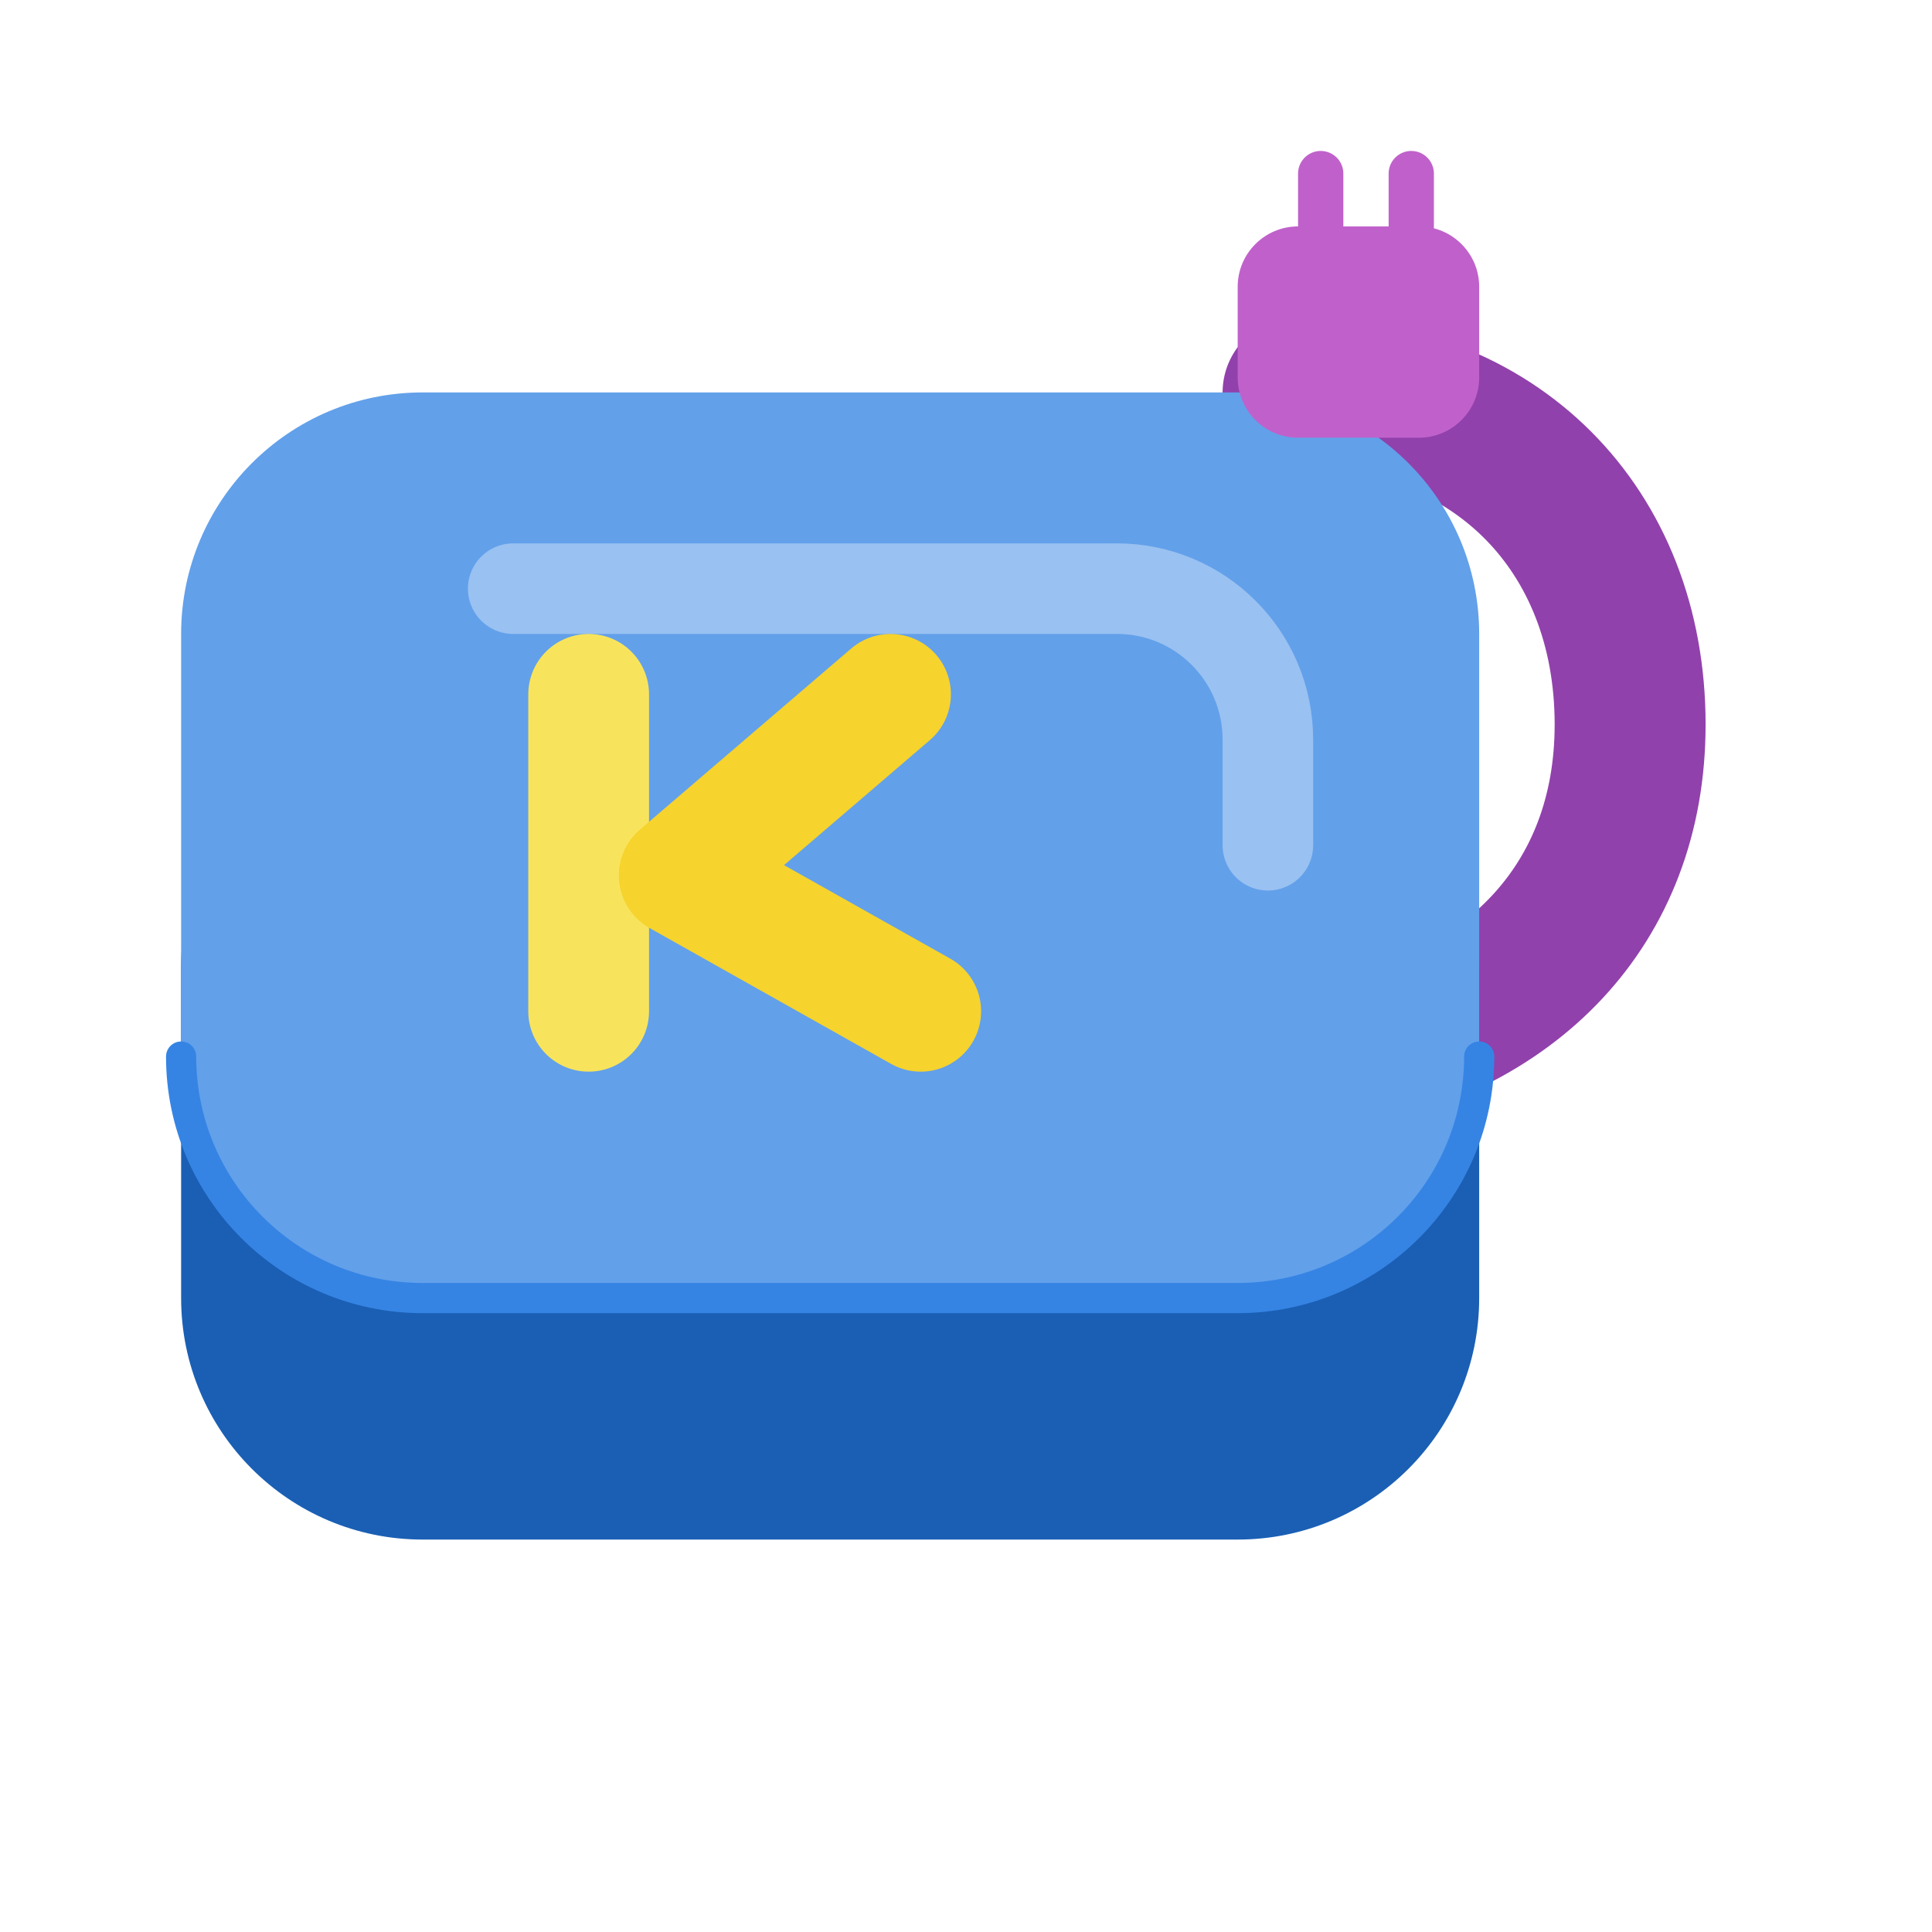
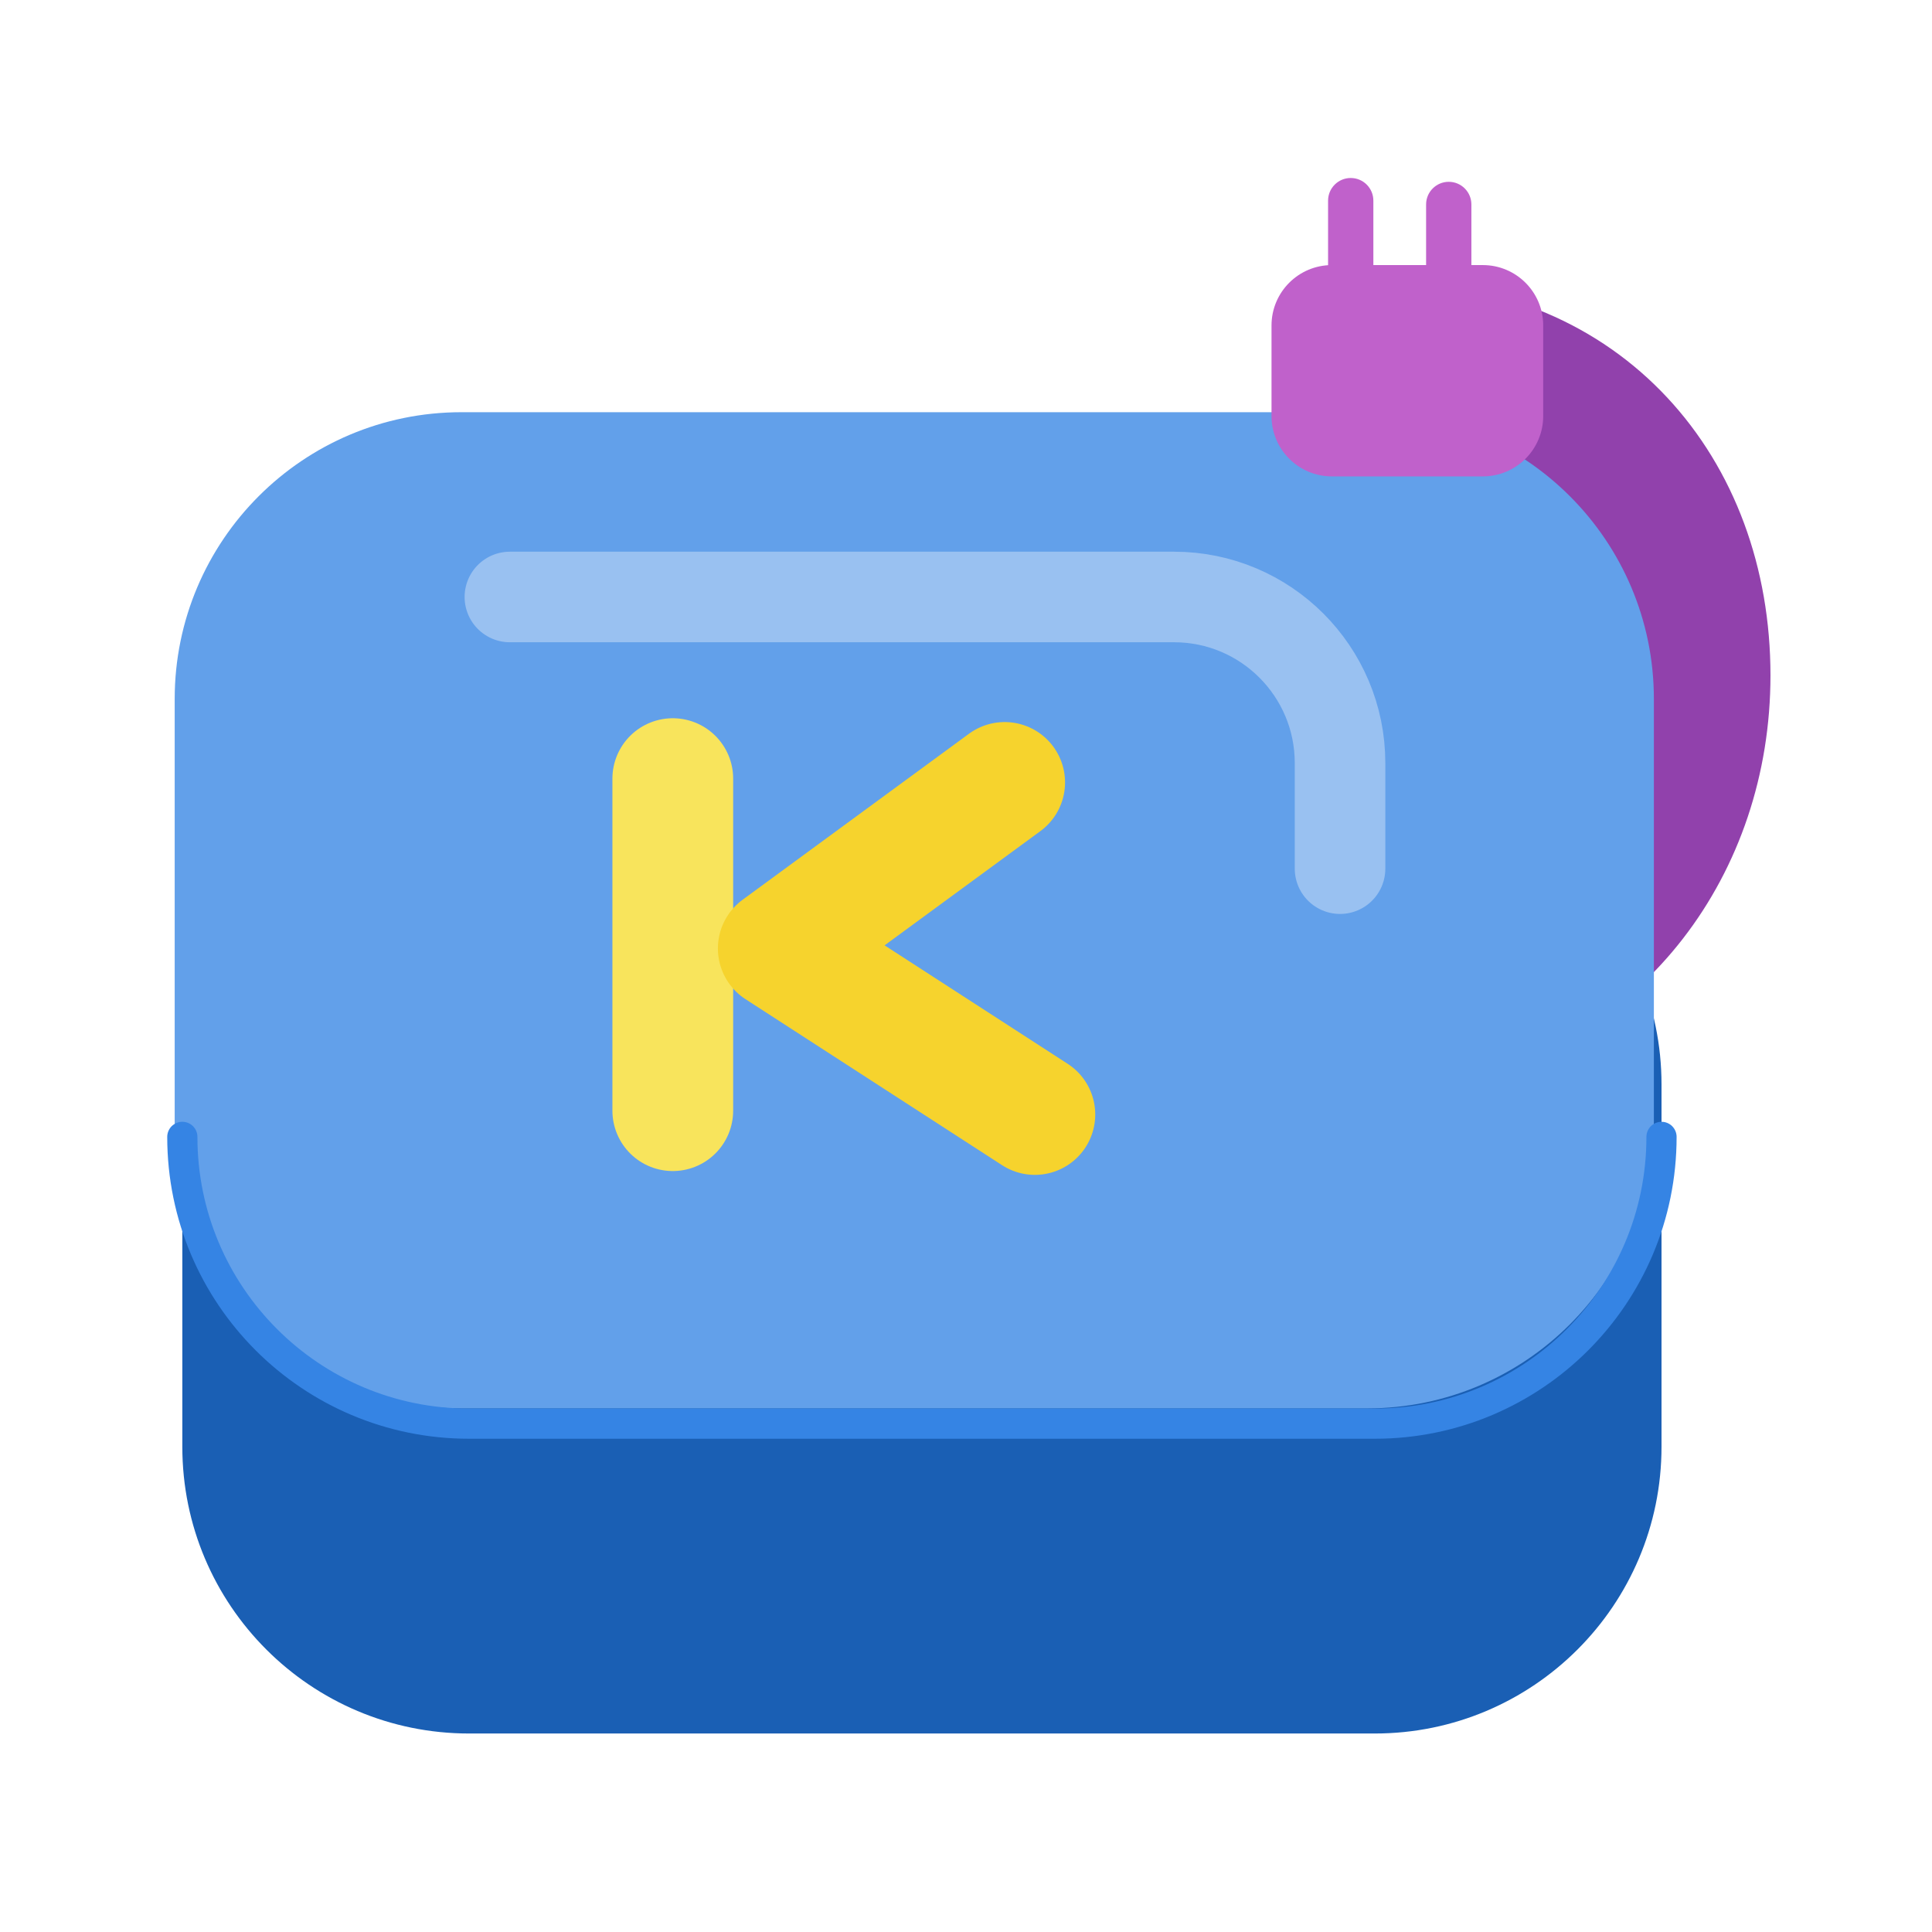
- <svg xmlns="http://www.w3.org/2000/svg" width="128" height="128" viewBox="0 0 128 128" fill="none">
-   <path d="M86 26            C99 26 108 35 108 48            C108 60 100 68 88 70" stroke="#9141AC" stroke-width="10" stroke-linecap="round" stroke-linejoin="round" />
-   <path d="M88 70            C82 72 78 76 78 82            V88" stroke="#613583" stroke-width="10" stroke-linecap="round" stroke-linejoin="round" />
-   <path d="M28 48            H82            C90.837 48 98 55.163 98 64            V86            C98 94.837 90.837 102 82 102            H28            C19.163 102 12 94.837 12 86            V64            C12 55.163 19.163 48 28 48Z" fill="#1A5FB4" />
-   <path d="M28 26            H82            C90.837 26 98 33.163 98 42            V70            C98 78.837 90.837 86 82 86            H28            C19.163 86 12 78.837 12 70            V42            C12 33.163 19.163 26 28 26Z" fill="#62A0EA" />
-   <path d="M12 70            C12 78.837 19.163 86 28 86            H82            C90.837 86 98 78.837 98 70" stroke="#3584E4" stroke-width="2" stroke-linecap="round" />
-   <path d="M34 39            H74            C79.523 39 84 43.477 84 49            V56" stroke="#99C1F1" stroke-width="6" stroke-linecap="round" stroke-linejoin="round" />
-   <path d="M39 46V67" stroke="#F8E45C" stroke-width="8" stroke-linecap="round" />
-   <path d="M59 46            L45 58            L61 67" stroke="#F6D32D" stroke-width="8" stroke-linecap="round" stroke-linejoin="round" />
-   <rect x="82" y="15" width="16" height="14" rx="4" fill="#C061CB" />
-   <rect x="86" y="10" width="3" height="8" rx="1.5" fill="#C061CB" />
-   <rect x="92" y="10" width="3" height="8" rx="1.5" fill="#C061CB" />
+ <svg xmlns="http://www.w3.org/2000/svg" width="100%" height="100%" viewBox="0 0 128 128" fill="none" preserveAspectRatio="xMidYMid meet">
+   <path d="M88 24 C100 24 108 33 108 45 C108 56 101 65 91 67" stroke="#9141AC" stroke-width="10" stroke-linecap="round" stroke-linejoin="round" transform="translate(4.298272 -0.2528395) scale(1)" />
+   <path d="M91 67 C85 69 81 74 81 79 V84" stroke="#613583" stroke-width="10" stroke-linecap="round" stroke-linejoin="round" />
+   <path d="M24 44 H84 C94.493 44 103 52.507 103 63 V87 C103 97.493 94.493 106 84 106 H24 C13.507 106 5 97.493 5 87 V63 C5 52.507 13.507 44 24 44Z" fill="#1A5FB4" transform="translate(7.079506 8.849383) scale(1)" />
+   <path d="M24 22 H84 C94.493 22 103 30.507 103 41 V69 C103 79.493 94.493 88 84 88 H24 C13.507 88 5 79.493 5 69 V41 C5 30.507 13.507 22 24 22Z" fill="#62A0EA" transform="translate(6.573827 5.30963) scale(1)" />
+   <path d="M5 69 C5 79.493 13.507 88 24 88 H84 C94.493 88 103 79.493 103 69" stroke="#3584E4" stroke-width="2" stroke-linecap="round" transform="translate(7.079506 6.320988) scale(1)" />
+   <path d="M31 35 H75 C81.075 35 86 39.925 86 46 V53" stroke="#99C1F1" stroke-width="6" stroke-linecap="round" stroke-linejoin="round" transform="translate(2.781235 4.551111) scale(1)" />
+   <path d="M38 44V66" stroke="#F8E45C" stroke-width="8" stroke-linecap="round" transform="translate(6.573827 7.585185) scale(1)" />
+   <path d="M61 44 L46 55 L63 66" stroke="#F6D32D" stroke-width="8" stroke-linecap="round" stroke-linejoin="round" transform="translate(5.562469 7.838025) scale(1)" />
+   <rect x="85" y="12" width="18" height="14" rx="4" fill="#C061CB" transform="translate(-0.7585185 5.562469) scale(1)" />
+   <rect x="89" y="8" width="3" height="8" rx="1.5" fill="#C061CB" transform="translate(-1.011358 3.792593) scale(1)" />
+   <rect x="96" y="8" width="3" height="8" rx="1.5" fill="#C061CB" transform="translate(-1.517037 4.045432) scale(1)" />
</svg>
